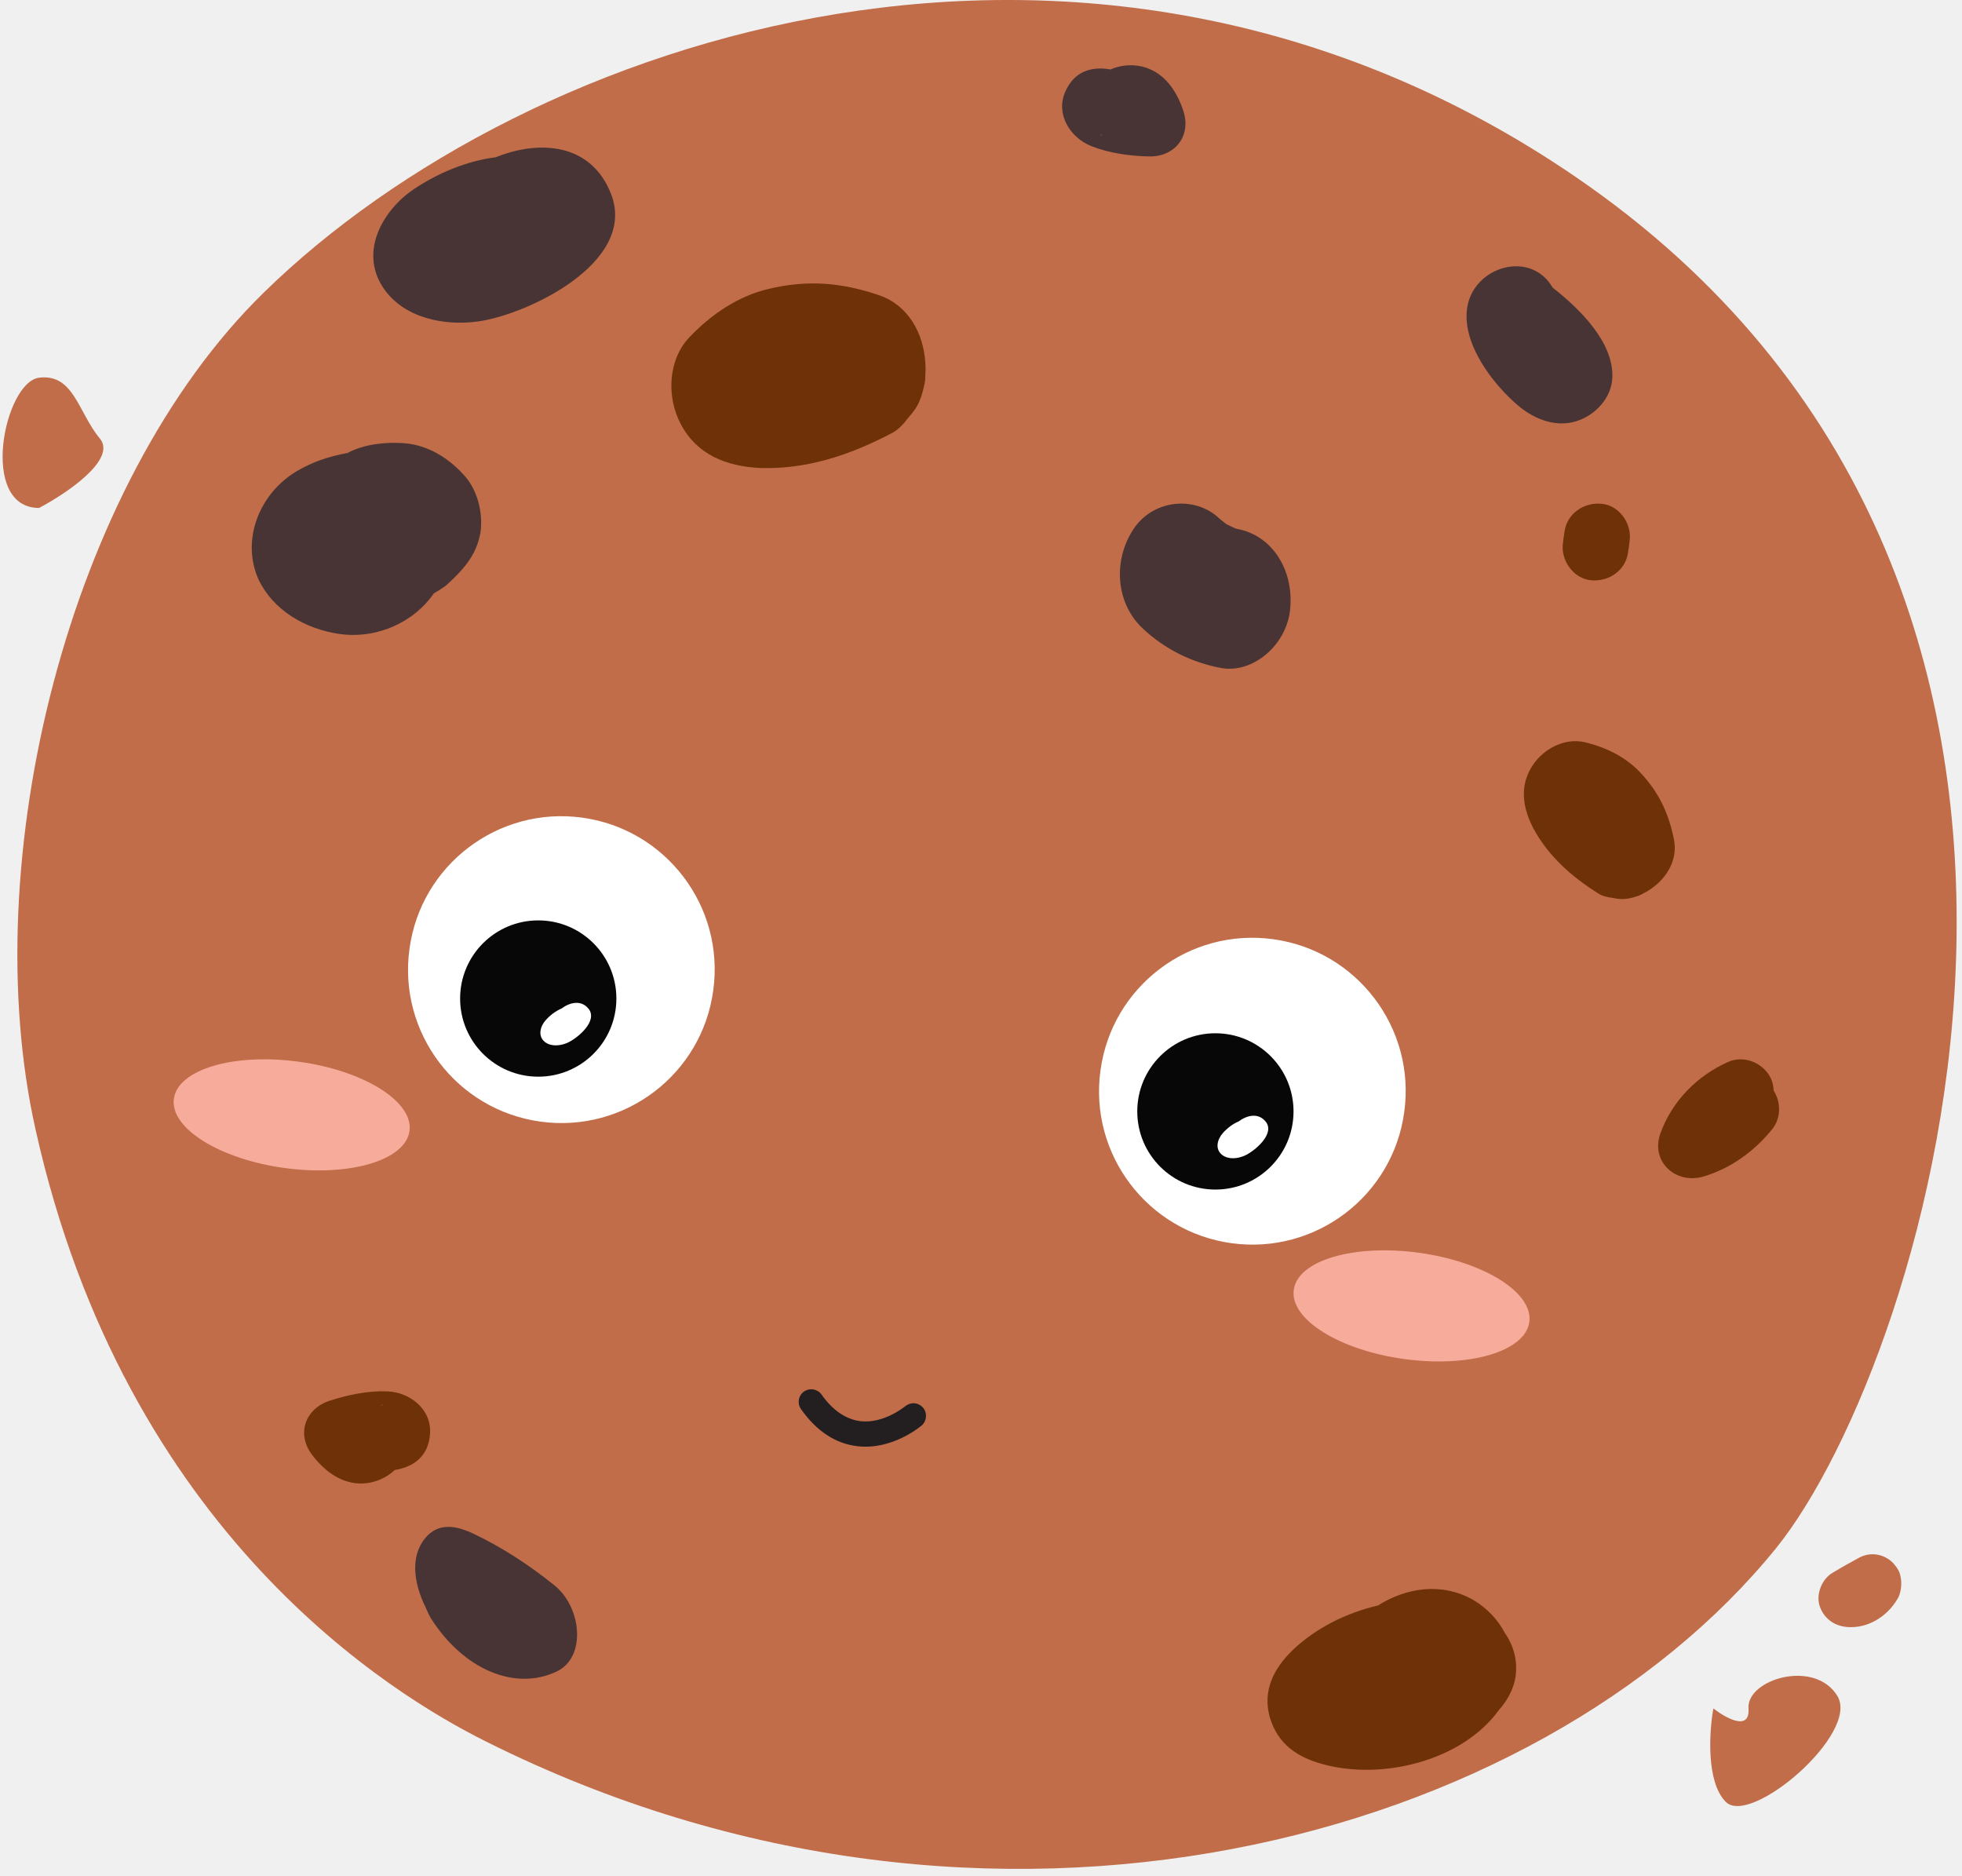
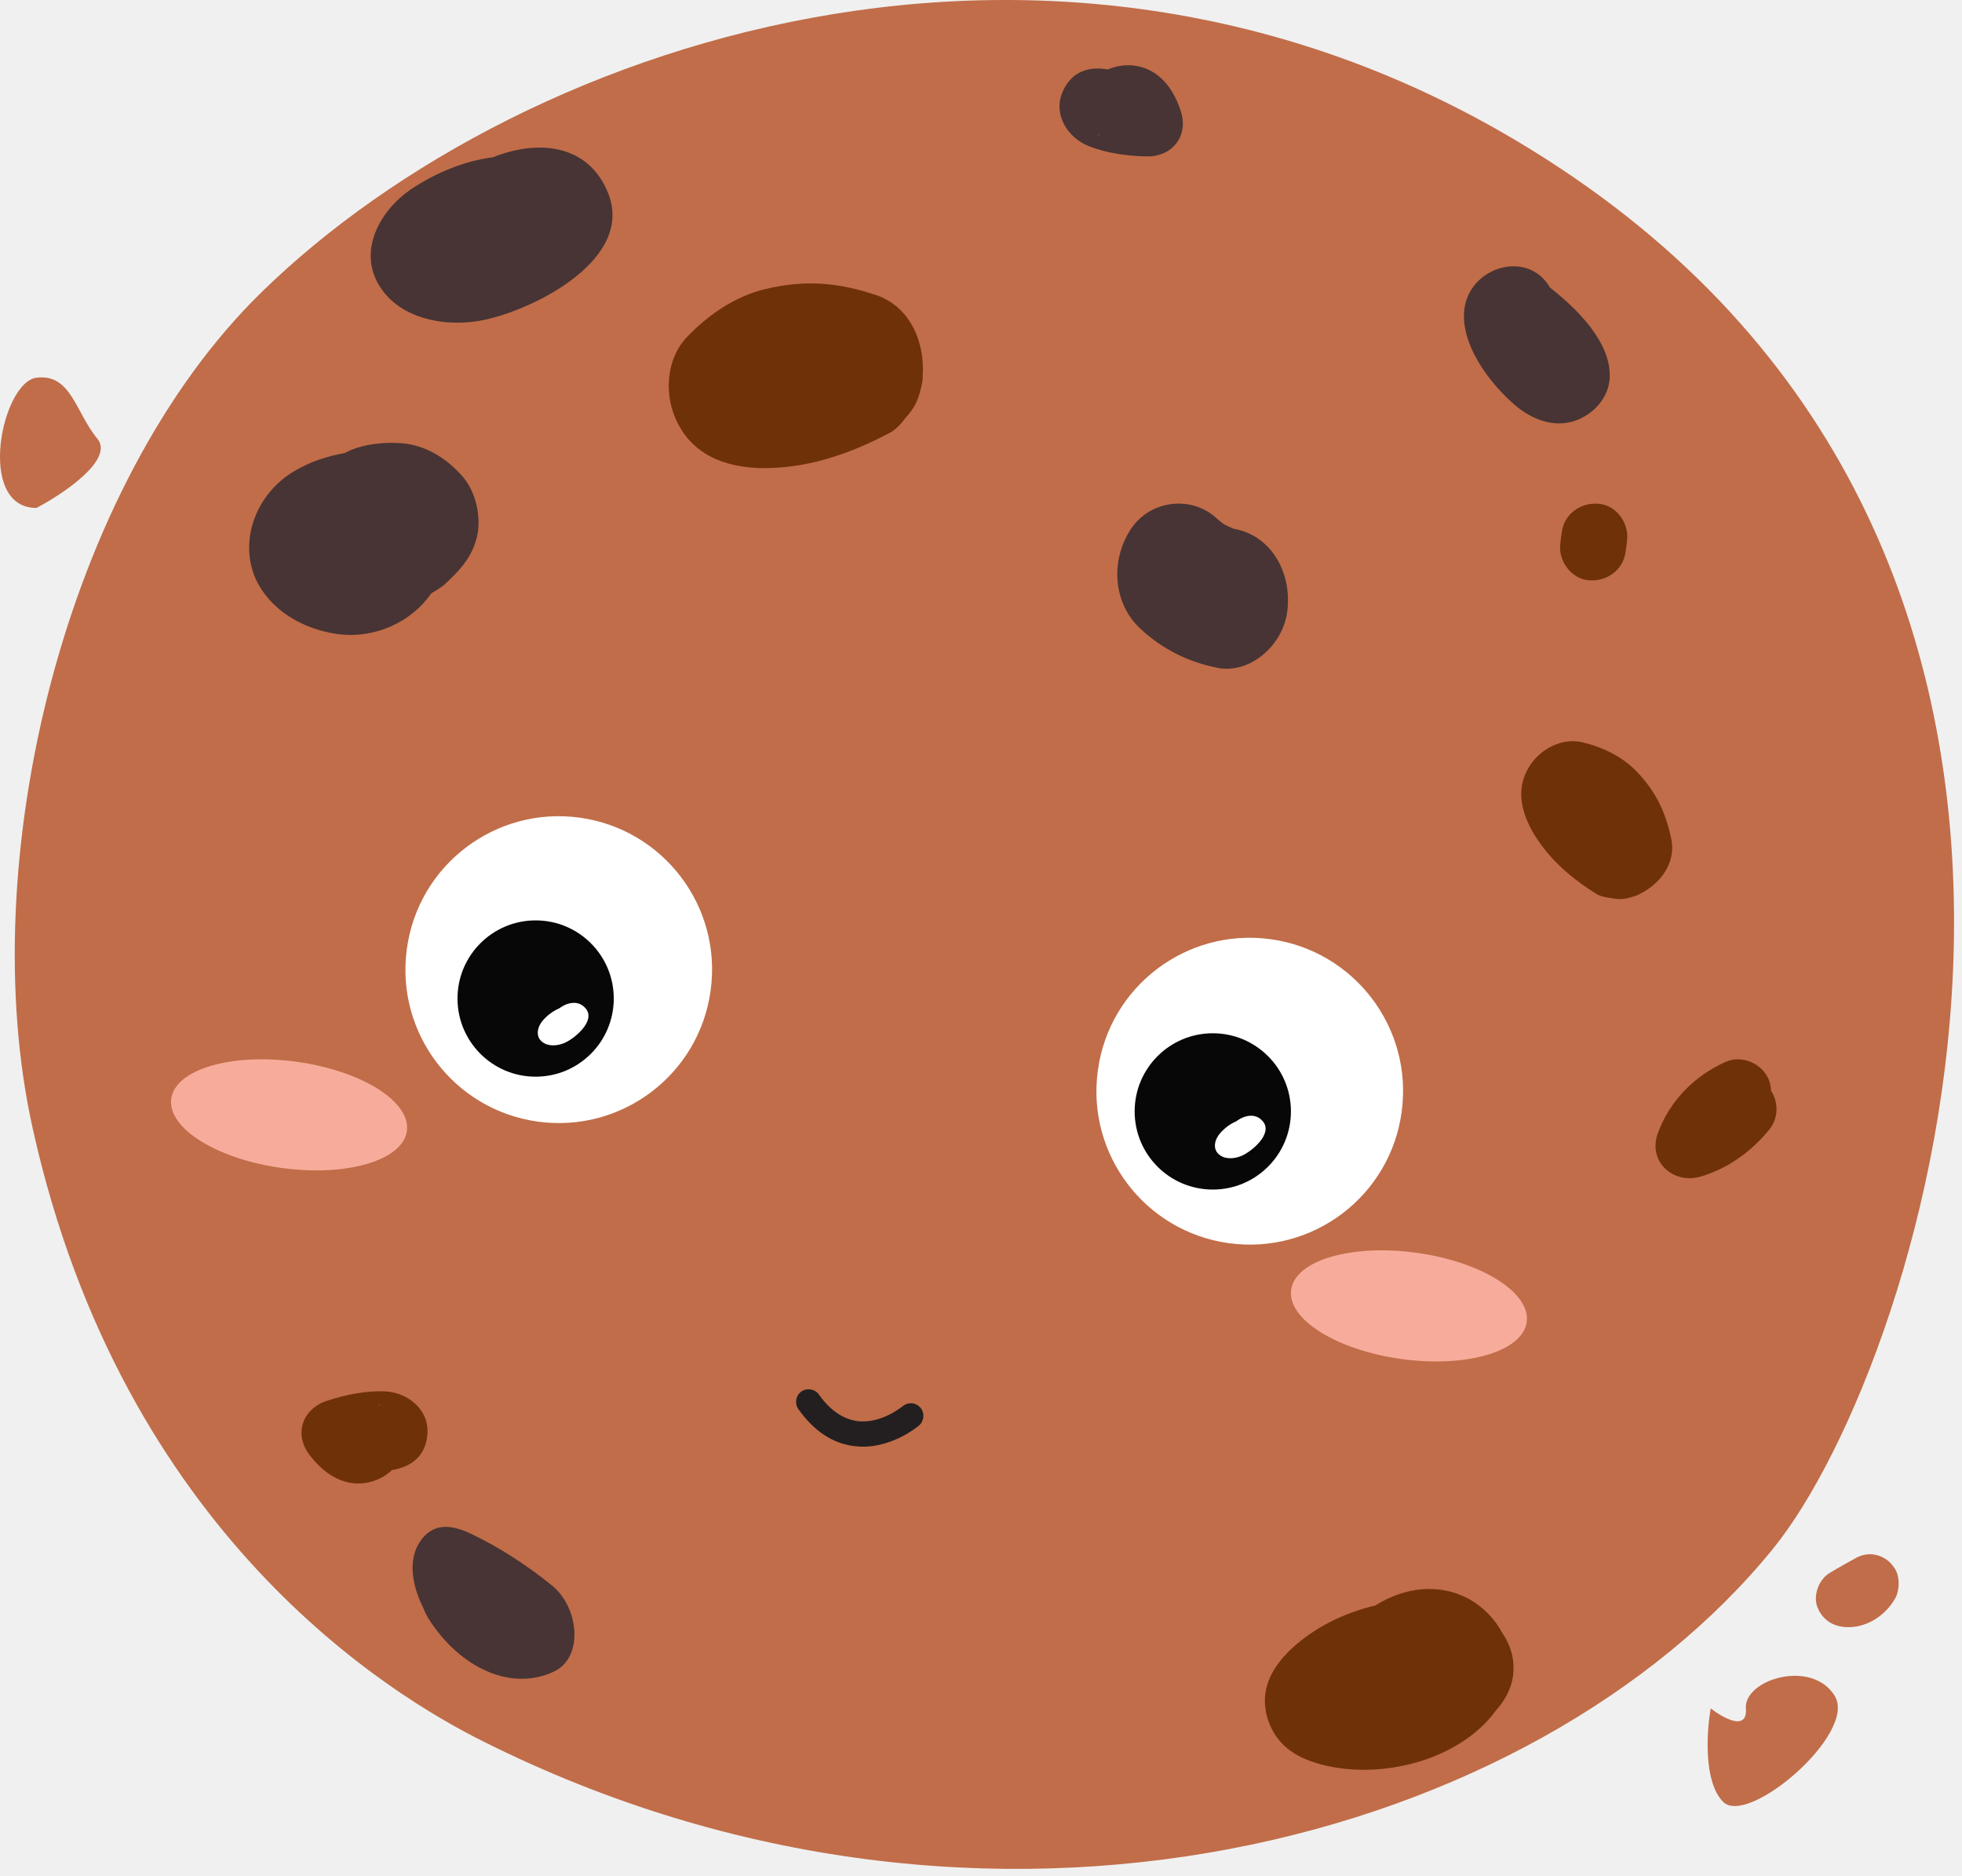
- <svg xmlns="http://www.w3.org/2000/svg" width="226" height="216" viewBox="0 0 226 216" fill="none">
-   <path d="M165.644 180.615C165.619 180.336 165.57 180.056 165.397 179.814L165.347 179.735L165.224 179.59L165.15 179.496L165.002 179.362C164.433 178.91 163.668 178.801 162.976 179.177C162.432 179.468 161.889 179.762 161.37 180.069C160.703 180.429 160.308 181.348 160.53 182.082C160.802 182.87 161.444 183.322 162.259 183.389C163.544 183.495 164.779 182.749 165.421 181.655C165.57 181.415 165.619 181.136 165.644 180.854V180.748V180.615" fill="#6F3108" />
-   <path d="M181.517 20.389C125.699 -17.785 60.691 4.042 30.383 33.695C7.792 55.777 -2.819 99.216 4.086 130.044C14.468 176.709 45.36 195.27 55.97 200.562C114.175 229.697 177.354 211.883 204.565 178.324C222.08 156.681 250.18 67.362 181.517 20.389Z" fill="#C16D49" />
-   <path d="M204.051 124.35C203.276 122.484 200.975 121.456 199.074 122.296C195.498 123.882 192.622 126.791 191.272 130.497C190.072 133.79 193.048 136.444 196.224 135.496C199.375 134.563 202.101 132.575 204.151 130.029C205.177 128.749 205.152 126.923 204.301 125.603C204.276 125.175 204.226 124.762 204.051 124.35Z" fill="#6F3108" />
-   <path d="M93.689 50.508L93.535 50.46L93.689 50.508ZM102.688 49.901C103.413 49.559 104.091 48.824 104.626 48.107C105.156 47.515 105.626 46.904 105.918 46.175C106.162 45.62 106.329 44.978 106.479 44.268L106.539 43.971C106.592 43.672 106.587 43.355 106.587 43.04L106.618 42.608C106.624 42.357 106.589 42.031 106.583 41.714C106.362 38.428 104.674 35.19 101.308 34.016C96.903 32.52 93.061 32.208 88.557 33.267C84.975 34.108 81.895 36.24 79.433 38.818C76.923 41.443 76.763 45.746 78.422 48.849C80.288 52.394 83.683 53.703 87.555 53.899C92.995 54.077 98.016 52.359 102.688 49.901" fill="#6F3108" />
-   <path d="M180.676 97.829L180.651 97.722L180.676 97.829ZM184.094 102.892C184.54 103.2 185.196 103.346 185.794 103.415C186.317 103.523 186.831 103.59 187.353 103.512C187.757 103.466 188.186 103.344 188.648 103.189L188.84 103.123C189.032 103.053 189.213 102.941 189.396 102.834L189.657 102.704C189.804 102.622 189.98 102.49 190.162 102.379C191.989 101.127 193.288 99.033 192.82 96.661C192.185 93.57 191.056 91.213 188.908 88.937C187.2 87.126 184.915 86.051 182.584 85.489C180.208 84.915 177.662 86.29 176.432 88.321C175.015 90.624 175.415 93.059 176.622 95.394C178.373 98.641 181.079 100.995 184.094 102.892" fill="#6F3108" />
-   <path d="M126.976 15.536L127.001 15.548C126.431 15.655 126.828 15.481 126.976 15.536ZM136.315 12.804C135.646 10.735 134.432 8.776 132.351 7.921C130.94 7.349 129.305 7.389 127.917 8.003C125.787 7.617 123.731 8.162 122.691 10.602C121.576 13.175 123.286 15.87 125.713 16.829C127.744 17.641 130.122 17.963 132.302 18.015C135.274 18.11 137.256 15.722 136.315 12.804" fill="#483434" />
-   <path d="M43.855 161.88L43.828 161.876C44.33 161.587 44.014 161.882 43.855 161.88ZM35.954 167.558C37.272 169.287 39.067 170.732 41.313 170.847C42.835 170.918 44.364 170.338 45.469 169.298C47.606 168.955 49.365 167.758 49.536 165.111C49.733 162.314 47.226 160.339 44.618 160.241C42.432 160.149 40.082 160.635 38.009 161.309C35.174 162.207 34.097 165.118 35.954 167.558" fill="#6F3108" />
-   <path d="M57.113 18.107C53.828 18.525 50.496 19.889 47.64 21.802C44.164 24.164 41.356 28.888 44.117 33.107C46.497 36.691 51.258 37.551 55.066 37.021C60.588 36.273 73.441 30.303 70.395 22.357C68.11 16.473 62.159 16.081 57.113 18.107" fill="#483434" />
-   <path d="M185.726 43.416C185.844 39.442 182.094 35.67 178.851 33.127C176.313 28.751 169.852 30.67 169.028 35.295C168.279 39.512 172.009 44.349 175.049 46.859C176.872 48.325 179.217 49.219 181.529 48.524C183.765 47.844 185.663 45.821 185.726 43.416" fill="#483434" />
-   <path d="M63.8 182.531C60.879 180.182 57.835 178.219 54.651 176.689C52.569 175.685 50.495 175.274 48.931 177.199C47.27 179.285 47.655 182.224 48.926 184.913L48.97 184.982C49.16 185.43 49.354 185.899 49.63 186.37C53.306 192.182 59.283 194.863 64.197 192.468C67.556 190.803 67.005 185.047 63.8 182.531" fill="#483434" />
-   <path d="M173.343 188.072C172.553 186.539 171.268 185.19 169.687 184.252C166.081 182.221 162.031 182.821 158.722 184.9C155.066 185.761 151.608 187.478 148.94 190.002C146.767 192.105 145.384 194.653 146.273 197.801C147.212 200.896 149.435 202.404 152.497 203.212C159.314 205.03 168.452 202.767 172.651 196.945C173.639 195.852 174.38 194.474 174.578 193.067C174.825 191.172 174.331 189.479 173.343 188.072Z" fill="#6F3108" />
-   <path d="M46.575 51.045C44.482 50.882 41.93 51.139 40.033 52.167C37.808 52.587 36.042 53.166 34.145 54.287C29.761 56.922 27.799 62.289 29.762 66.694C31.397 70.198 35.061 72.447 39.182 73.025C43.566 73.603 47.753 71.577 49.978 68.335C50.436 68.078 50.894 67.786 51.417 67.4C53.38 65.601 54.885 63.96 55.343 61.326C55.67 59.106 55.016 56.314 53.315 54.579C51.614 52.745 49.323 51.267 46.575 51.045Z" fill="#483434" />
-   <path d="M142.547 60.923L142.315 60.865C141.944 60.696 141.573 60.527 141.248 60.353C140.969 60.126 140.691 59.931 140.413 59.672C137.536 57.006 132.663 57.571 130.482 61.066C128.162 64.698 128.579 69.55 131.642 72.39C134.241 74.829 137.35 76.308 140.645 76.931C144.311 77.612 148.302 74.264 148.626 70.004C148.998 65.548 146.491 61.662 142.547 60.923" fill="#483434" />
-   <path d="M184.477 58.018C182.443 57.829 180.485 59.15 180.209 61.256C180.134 61.698 180.083 62.122 180.033 62.564C179.757 64.523 181.238 66.644 183.272 66.83C185.331 67.016 187.264 65.698 187.54 63.591C187.615 63.149 187.665 62.722 187.716 62.283C187.992 60.322 186.536 58.203 184.477 58.018Z" fill="#6F3108" />
-   <path d="M176.158 152.252C175.708 155.637 169.263 157.546 161.743 156.517C154.249 155.492 148.553 151.917 149.028 148.545C149.477 145.157 155.948 143.251 163.442 144.278C170.937 145.305 176.632 148.877 176.158 152.252Z" fill="#F7AC9B" />
-   <path d="M47.17 130.249C46.71 133.637 40.245 135.542 32.763 134.516C25.28 133.491 19.566 129.917 20.026 126.544C20.486 123.157 26.927 121.251 34.433 122.278C41.94 123.302 47.63 126.876 47.17 130.249Z" fill="#F7AC9B" />
-   <path d="M105.412 161.618C105.755 161.672 106.075 161.832 106.32 162.112C106.836 162.726 106.762 163.647 106.173 164.165C106.025 164.285 102.759 167.045 98.732 166.552C96.251 166.26 94.066 164.833 92.273 162.298C91.806 161.645 91.954 160.739 92.592 160.272C93.255 159.806 94.164 159.953 94.631 160.606C95.932 162.446 97.43 163.445 99.076 163.671C101.802 164.005 104.233 161.979 104.257 161.967C104.601 161.687 105.019 161.567 105.412 161.618" fill="#231F20" />
-   <path d="M126.763 123.277C125.429 132.941 132.199 141.856 141.866 143.177C151.533 144.502 160.451 137.729 161.753 128.065C163.088 118.405 156.317 109.489 146.65 108.165C136.983 106.843 128.065 113.617 126.763 123.277Z" fill="white" />
-   <path d="M47.168 109.277C45.833 118.941 52.603 127.856 62.27 129.177C71.937 130.502 80.856 123.729 82.158 114.065C83.492 104.405 76.722 95.49 67.055 94.165C57.388 92.843 48.47 99.617 47.168 109.277Z" fill="white" />
-   <circle cx="62" cy="115" r="9" fill="#070707" />
-   <path d="M64.678 116.152C63.991 116.444 63.358 116.928 62.854 117.496C62.238 118.188 61.911 119.318 62.759 119.995C63.481 120.569 64.561 120.448 65.353 120.101C66.498 119.599 68.922 117.587 67.794 116.176C66.953 115.132 65.653 115.425 64.678 116.152" fill="white" />
-   <circle cx="140" cy="128" r="9" fill="#070707" />
-   <path d="M142.678 129.152C141.991 129.444 141.358 129.928 140.854 130.496C140.238 131.188 139.911 132.318 140.759 132.995C141.481 133.569 142.562 133.448 143.353 133.101C144.498 132.599 146.922 130.587 145.794 129.176C144.953 128.132 143.653 128.425 142.678 129.152" fill="white" />
-   <path d="M11.5 50.5C13.5 52.9 7.667 56.833 4.5 58.5C-2.5 58.5 0.5 44 4.5 43.5C8.5 43 9 47.5 11.5 50.5Z" fill="#C16D49" />
-   <path d="M201.408 196.757C201.599 199.436 198.79 197.873 197.361 196.757C196.885 199.388 196.504 205.224 198.79 207.52C201.646 210.39 214.263 199.627 211.645 195.322C209.026 191.017 201.17 193.409 201.408 196.757Z" fill="#C16D49" />
-   <path d="M219 182.143C218.955 181.616 218.864 181.089 218.545 180.632L218.454 180.483L218.227 180.208L218.09 180.031L217.817 179.779C216.771 178.926 215.361 178.72 214.087 179.429C213.086 179.979 212.085 180.534 211.13 181.113C209.901 181.794 209.173 183.528 209.583 184.913C210.083 186.401 211.266 187.254 212.767 187.38C215.133 187.58 217.408 186.172 218.59 184.106C218.863 183.654 218.955 183.127 219 182.596V182.395V182.143" fill="#C16D49" />
+ <svg xmlns="http://www.w3.org/2000/svg" viewBox="0 0 226 216">
+   <path d="M165.343 180.615C165.318 180.336 165.269 180.056 165.096 179.814L165.046 179.735L164.923 179.59L164.849 179.496L164.701 179.362C164.133 178.91 163.367 178.801 162.675 179.177C162.132 179.468 161.588 179.762 161.069 180.069C160.402 180.429 160.007 181.348 160.229 182.082C160.501 182.87 161.143 183.322 161.959 183.389C163.243 183.495 164.478 182.749 165.121 181.655C165.269 181.415 165.318 181.136 165.343 180.854V180.748V180.615Z" fill="#6F3108" />
+   <path d="M181.216 20.389C125.398 -17.785 60.39 4.042 30.082 33.695C7.491 55.777 -3.119 99.216 3.785 130.044C14.167 176.709 45.059 195.27 55.669 200.562C113.874 229.697 177.053 211.883 204.265 178.324C221.779 156.681 249.879 67.362 181.216 20.389Z" fill="#C16D49" />
+   <path d="M203.75 124.35C202.975 122.484 200.674 121.456 198.774 122.296C195.197 123.882 192.322 126.791 190.971 130.497C189.771 133.79 192.747 136.444 195.923 135.496C199.074 134.563 201.8 132.575 203.85 130.029C204.876 128.749 204.851 126.923 204 125.603C203.975 125.175 203.925 124.762 203.75 124.35Z" fill="#6F3108" />
+   <path d="M93.388 50.508L93.234 50.46L93.388 50.508ZM102.387 49.901C103.112 49.559 103.79 48.824 104.326 48.107C104.855 47.515 105.325 46.904 105.617 46.175C105.861 45.62 106.028 44.978 106.178 44.268L106.238 43.971C106.291 43.672 106.286 43.355 106.286 43.04L106.317 42.608C106.323 42.357 106.288 42.031 106.282 41.714C106.061 38.428 104.373 35.19 101.007 34.016C96.602 32.52 92.76 32.208 88.256 33.267C84.674 34.108 81.595 36.24 79.132 38.818C76.622 41.443 76.462 45.746 78.121 48.849C79.987 52.394 83.382 53.703 87.254 53.899C92.695 54.077 97.716 52.359 102.387 49.901Z" fill="#6F3108" />
+   <path d="M180.375 97.829L180.35 97.722L180.375 97.829ZM183.794 102.892C184.239 103.2 184.896 103.346 185.493 103.415C186.016 103.523 186.53 103.59 187.052 103.512C187.456 103.466 187.885 103.344 188.347 103.189L188.539 103.123C188.731 103.053 188.912 102.941 189.095 102.834L189.356 102.704C189.503 102.622 189.68 102.49 189.861 102.379C191.688 101.127 192.988 99.033 192.52 96.661C191.884 93.57 190.755 91.213 188.607 88.937C186.899 87.126 184.614 86.051 182.283 85.489C179.907 84.915 177.361 86.29 176.131 88.321C174.714 90.624 175.114 93.059 176.321 95.394C178.072 98.641 180.778 100.995 183.794 102.892Z" fill="#6F3108" />
+   <path d="M126.675 15.536L126.7 15.548C126.13 15.655 126.527 15.481 126.675 15.536ZM136.014 12.804C135.345 10.735 134.131 8.776 132.051 7.921C130.639 7.349 129.004 7.389 127.617 8.003C125.486 7.617 123.431 8.162 122.39 10.602C121.275 13.175 122.985 15.87 125.412 16.829C127.443 17.641 129.821 17.963 132.001 18.015C134.973 18.11 136.955 15.722 136.014 12.804Z" fill="#483434" />
+   <path d="M43.555 161.88L43.527 161.876C44.029 161.587 43.713 161.882 43.555 161.88ZM35.653 167.558C36.971 169.287 38.766 170.732 41.013 170.847C42.534 170.918 44.063 170.338 45.168 169.298C47.306 168.955 49.064 167.758 49.235 165.111C49.432 162.314 46.925 160.339 44.317 160.241C42.131 160.149 39.781 160.635 37.708 161.309C34.873 162.207 33.796 165.118 35.653 167.558Z" fill="#6F3108" />
+   <path d="M56.812 18.107C53.528 18.525 50.195 19.889 47.339 21.802C43.864 24.164 41.055 28.888 43.816 33.107C46.197 36.691 50.957 37.551 54.765 37.021C60.288 36.273 73.141 30.303 70.094 22.357C67.809 16.473 61.858 16.081 56.812 18.107Z" fill="#483434" />
+   <path d="M185.425 43.416C185.543 39.442 181.793 35.67 178.55 33.127C176.012 28.751 169.551 30.67 168.727 35.295C167.979 39.512 171.708 44.349 174.748 46.859C176.571 48.325 178.916 49.219 181.228 48.524C183.464 47.844 185.362 45.821 185.425 43.416Z" fill="#483434" />
+   <path d="M63.499 182.531C60.578 180.182 57.534 178.219 54.35 176.689C52.268 175.685 50.194 175.274 48.63 177.199C46.969 179.285 47.354 182.224 48.625 184.913L48.669 184.982C48.859 185.43 49.053 185.899 49.329 186.37C53.005 192.182 58.982 194.863 63.896 192.468C67.255 190.803 66.704 185.047 63.499 182.531Z" fill="#483434" />
+   <path d="M173.042 188.072C172.252 186.539 170.967 185.19 169.387 184.252C165.78 182.221 161.73 182.821 158.421 184.9C154.765 185.761 151.307 187.478 148.64 190.002C146.466 192.105 145.083 194.653 145.972 197.801C146.911 200.896 149.134 202.404 152.196 203.212C159.013 205.03 168.152 202.767 172.35 196.945C173.338 195.852 174.079 194.474 174.277 193.067C174.524 191.172 174.03 189.479 173.042 188.072Z" fill="#6F3108" />
+   <path d="M46.275 51.045C44.181 50.882 41.629 51.139 39.732 52.167C37.508 52.587 35.741 53.166 33.844 54.287C29.46 56.922 27.498 62.289 29.461 66.694C31.096 70.198 34.76 72.447 38.882 73.025C43.265 73.603 47.452 71.577 49.677 68.335C50.135 68.078 50.593 67.786 51.116 67.4C53.079 65.601 54.584 63.96 55.042 61.326C55.369 59.106 54.715 56.314 53.014 54.579C51.313 52.745 49.023 51.267 46.275 51.045Z" fill="#483434" />
+   <path d="M142.246 60.923L142.014 60.865C141.643 60.696 141.272 60.527 140.947 60.353C140.668 60.126 140.39 59.931 140.112 59.672C137.235 57.006 132.362 57.571 130.181 61.066C127.861 64.698 128.278 69.55 131.341 72.39C133.94 74.829 137.049 76.308 140.344 76.931C144.01 77.612 148.001 74.264 148.325 70.004C148.697 65.548 146.191 61.662 142.246 60.923Z" fill="#483434" />
+   <path d="M184.176 58.018C182.142 57.829 180.184 59.15 179.908 61.256C179.833 61.698 179.782 62.122 179.732 62.564C179.456 64.523 180.937 66.644 182.971 66.83C185.03 67.016 186.963 65.698 187.239 63.591C187.314 63.149 187.365 62.722 187.415 62.283C187.691 60.322 186.235 58.203 184.176 58.018Z" fill="#6F3108" />
+   <path d="M175.857 152.252C175.407 155.637 168.962 157.546 161.443 156.517C153.948 155.492 148.252 151.917 148.727 148.545C149.176 145.157 155.647 143.251 163.141 144.278C170.636 145.305 176.331 148.877 175.857 152.252Z" fill="#F7AC9B" />
+   <path d="M46.869 130.249C46.409 133.637 39.944 135.542 32.462 134.516C24.979 133.491 19.265 129.917 19.725 126.544C20.185 123.157 26.626 121.251 34.132 122.278C41.639 123.302 47.329 126.876 46.869 130.249Z" fill="#F7AC9B" />
+   <path d="M105.111 161.618C105.454 161.672 105.774 161.832 106.019 162.112C106.535 162.726 106.461 163.647 105.872 164.165C105.724 164.285 102.458 167.045 98.431 166.552C95.951 166.26 93.765 164.833 91.972 162.298C91.506 161.645 91.653 160.739 92.291 160.272C92.954 159.806 93.863 159.953 94.33 160.606C95.631 162.446 97.129 163.445 98.775 163.671C101.501 164.005 103.932 161.979 103.956 161.967C104.3 161.687 104.718 161.567 105.111 161.618Z" fill="#231F20" />
+   <path d="M126.462 123.277C125.128 132.941 131.898 141.856 141.565 143.177C151.232 144.502 160.15 137.729 161.452 128.065C162.787 118.405 156.016 109.489 146.349 108.165C136.683 106.843 127.764 113.617 126.462 123.277Z" fill="white" />
+   <path d="M46.867 109.277C45.532 118.941 52.302 127.856 61.969 129.177C71.636 130.502 80.555 123.729 81.857 114.065C83.191 104.405 76.421 95.49 66.754 94.165C57.087 92.843 48.169 99.617 46.867 109.277Z" fill="white" />
+   <circle cx="61.699" cy="115" r="9" fill="#070707" />
+   <path d="M64.377 116.152C63.69 116.444 63.057 116.928 62.553 117.496C61.937 118.188 61.61 119.318 62.458 119.995C63.18 120.569 64.261 120.448 65.052 120.101C66.197 119.599 68.621 117.587 67.493 116.176C66.652 115.132 65.353 115.425 64.377 116.152Z" fill="white" />
+   <circle cx="139.699" cy="128" r="9" fill="#070707" />
+   <path d="M142.377 129.152C141.69 129.444 141.058 129.928 140.553 130.496C139.937 131.188 139.61 132.318 140.458 132.995C141.18 133.569 142.261 133.448 143.052 133.101C144.197 132.599 146.621 130.587 145.493 129.176C144.652 128.132 143.353 128.425 142.377 129.152Z" fill="white" />
+   <path d="M11.199 50.5C13.199 52.9 7.366 56.833 4.199 58.5C-2.801 58.5 0.199 44 4.199 43.5C8.199 43 8.699 47.5 11.199 50.5Z" fill="#C16D49" />
+   <path d="M201.107 196.757C201.298 199.436 198.489 197.873 197.06 196.757C196.584 199.388 196.203 205.224 198.489 207.52C201.345 210.39 213.962 199.627 211.344 195.322C208.725 191.017 200.869 193.409 201.107 196.757Z" fill="#C16D49" />
+   <path d="M218.699 182.143C218.654 181.616 218.563 181.089 218.244 180.632L218.153 180.483L217.926 180.208L217.789 180.031L217.516 179.779C216.47 178.926 215.06 178.72 213.786 179.429C212.785 179.979 211.784 180.534 210.829 181.113C209.6 181.794 208.872 183.528 209.282 184.913C209.782 186.401 210.965 187.254 212.466 187.38C214.832 187.58 217.107 186.172 218.289 184.106C218.562 183.654 218.654 183.127 218.699 182.596V182.395V182.143Z" fill="#C16D49" />
</svg>
